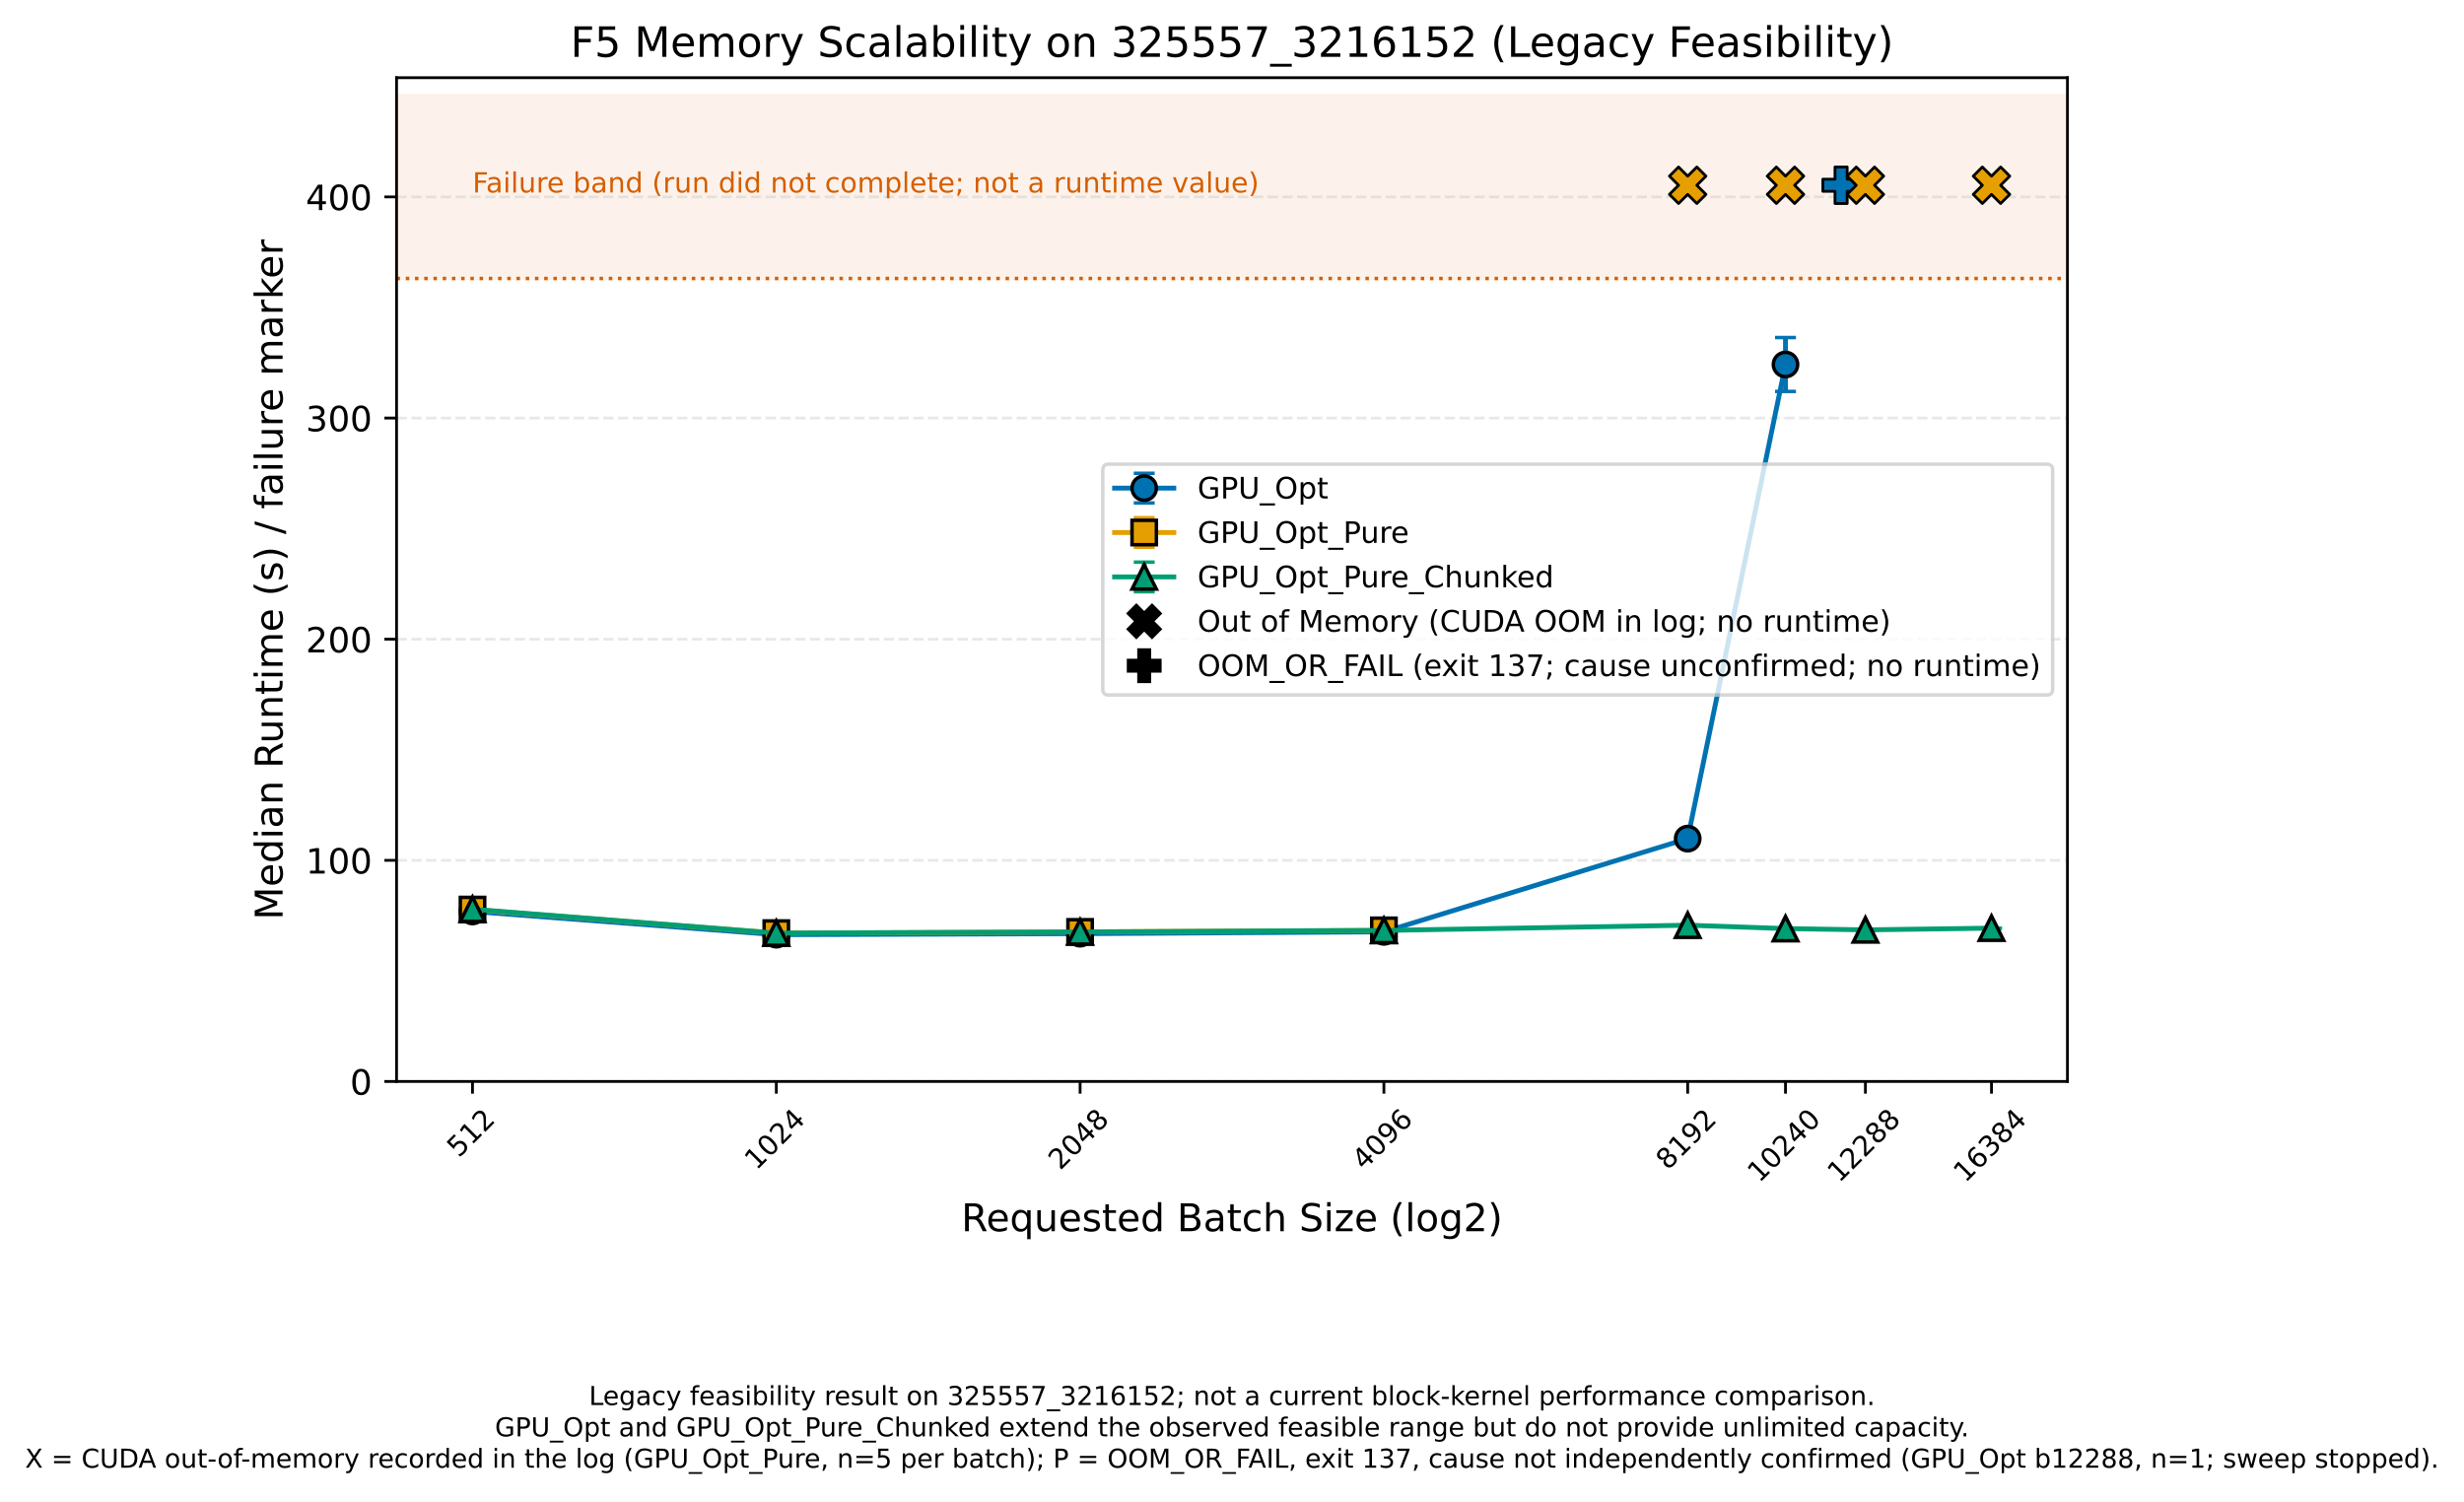
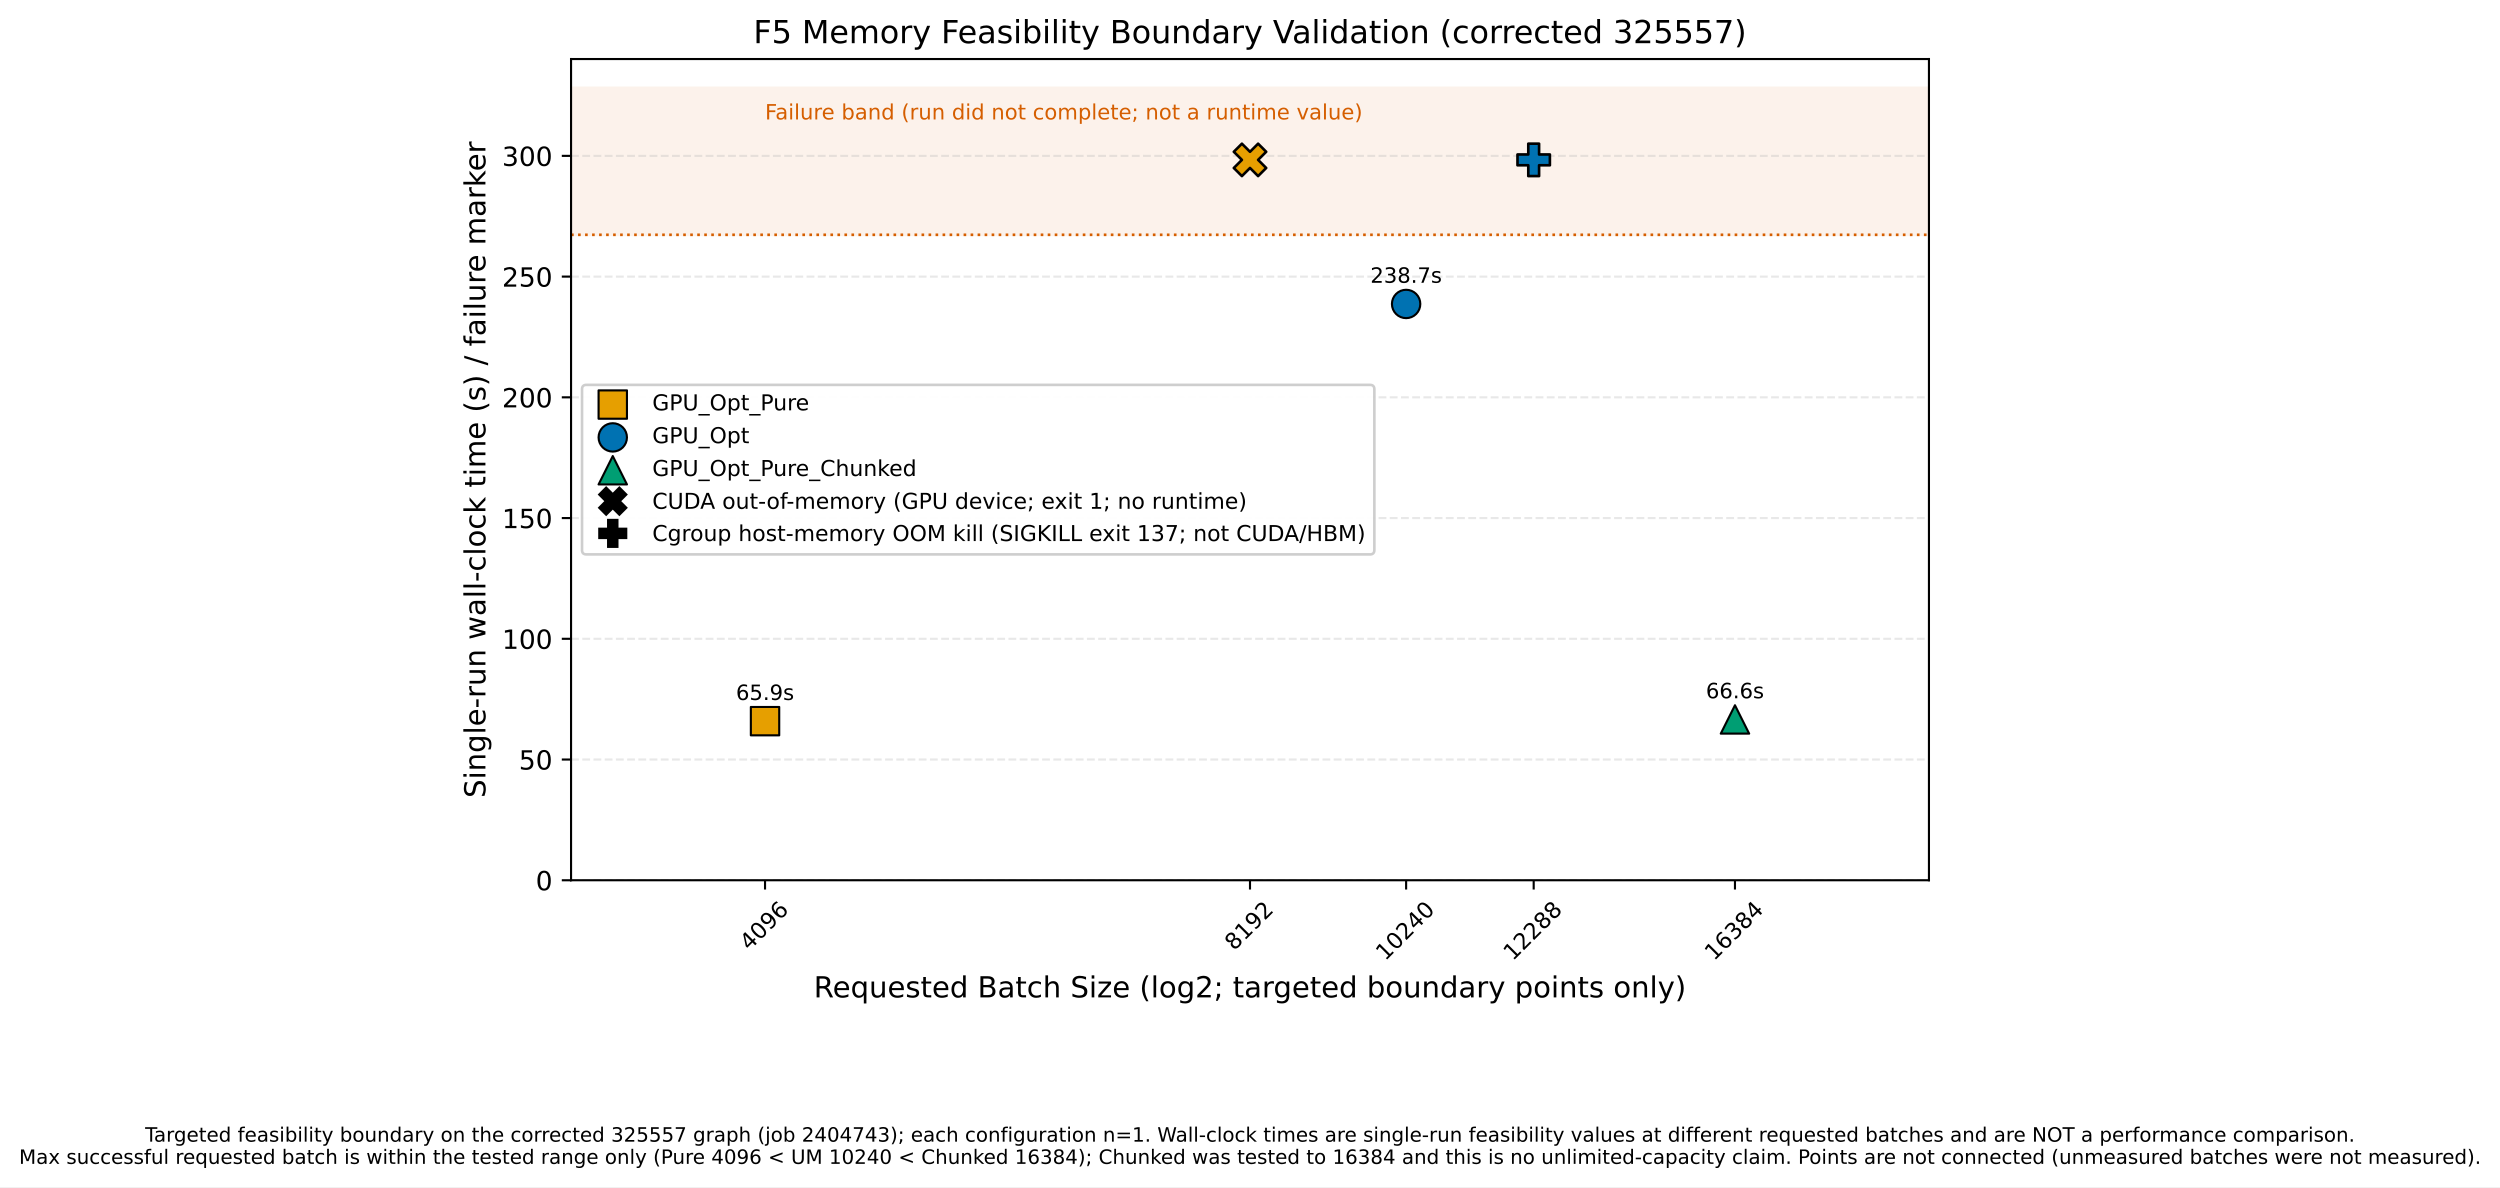
- <svg xmlns="http://www.w3.org/2000/svg" xmlns:xlink="http://www.w3.org/1999/xlink" width="707.663pt" height="431.299pt" viewBox="0 0 707.663 431.299" version="1.1">
+ <svg xmlns="http://www.w3.org/2000/svg" xmlns:xlink="http://www.w3.org/1999/xlink" width="945.138pt" height="448.778pt" viewBox="0 0 945.138 448.778" version="1.1">
  <defs>
    <style type="text/css">*{stroke-linejoin: round; stroke-linecap: butt}</style>
  </defs>
  <g id="figure_1">
    <g id="patch_1">
-       <path d="M 0 431.299  L 707.663 431.299  L 707.663 -0  L 0 -0  z " style="fill: #ffffff" />
+       <path d="M 0 448.778 L 945.138 448.778 L 945.138 0 L 0 0 z " style="fill: #ffffff" />
    </g>
    <g id="axes_1">
      <g id="patch_2">
-         <path d="M 113.891 310.606  L 593.771 310.606  L 593.771 22.318  L 113.891 22.318  z " style="fill: #ffffff" />
+         <path d="M 215.889 332.782 L 729.249 332.782 L 729.249 22.318 L 215.889 22.318 z " style="fill: #ffffff" />
      </g>
      <g id="patch_3">
-         <path d="M 113.891 79.976  L 593.771 79.976  L 593.771 27.466  L 113.891 27.466  z " clip-path="url(#pb603148691)" style="fill: #d55e00; opacity: 0.08; stroke: #d55e00; stroke-linejoin: miter" />
+         <path d="M 215.889 88.768 L 729.249 88.768 L 729.249 33.212 L 215.889 33.212 z " clip-path="url(#p4274227999)" style="fill: #d55e00; opacity: 0.08; stroke: #d55e00; stroke-linejoin: miter" />
      </g>
      <g id="matplotlib.axis_1">
        <g id="xtick_1">
          <g id="line2d_1">
            <defs>
-               <path id="m054bc83a89" d="M 0 0  L 0 3.5  " style="stroke: #000000; stroke-width: 0.8" />
+               <path id="m054bc83a89" d="M 0 0 L 0 3.5 " style="stroke: #000000; stroke-width: 0.8" />
            </defs>
            <g>
-               <use xlink:href="#m054bc83a89" x="135.704" y="310.606" style="stroke: #000000; stroke-width: 0.8" />
+               <use xlink:href="#m054bc83a89" x="289.226" y="332.782" style="stroke: #000000; stroke-width: 0.8" />
            </g>
          </g>
          <g id="text_1">
-             <text style="font-size: 8px; font-family: 'DejaVu Sans'" transform="translate(131.7747 332.7015) rotate(-45)">512</text>
+             <text style="font: 8.5px 'DejaVu Sans'" transform="translate(283.2365 359.6456) rotate(-45)">4096</text>
          </g>
        </g>
        <g id="xtick_2">
          <g id="line2d_2">
            <g>
-               <use xlink:href="#m054bc83a89" x="222.955" y="310.606" style="stroke: #000000; stroke-width: 0.8" />
+               <use xlink:href="#m054bc83a89" x="472.569" y="332.782" style="stroke: #000000; stroke-width: 0.8" />
            </g>
          </g>
          <g id="text_2">
-             <text style="font-size: 8px; font-family: 'DejaVu Sans'" transform="translate(217.226 336.3007) rotate(-45)">1024</text>
+             <text style="font: 8.5px 'DejaVu Sans'" transform="translate(466.5794 359.6456) rotate(-45)">8192</text>
          </g>
        </g>
        <g id="xtick_3">
          <g id="line2d_3">
            <g>
-               <use xlink:href="#m054bc83a89" x="310.206" y="310.606" style="stroke: #000000; stroke-width: 0.8" />
+               <use xlink:href="#m054bc83a89" x="531.592" y="332.782" style="stroke: #000000; stroke-width: 0.8" />
            </g>
          </g>
          <g id="text_3">
-             <text style="font-size: 8px; font-family: 'DejaVu Sans'" transform="translate(304.4769 336.3007) rotate(-45)">2048</text>
+             <text style="font: 8.5px 'DejaVu Sans'" transform="translate(523.6906 363.4697) rotate(-45)">10240</text>
          </g>
        </g>
        <g id="xtick_4">
          <g id="line2d_4">
            <g>
-               <use xlink:href="#m054bc83a89" x="397.457" y="310.606" style="stroke: #000000; stroke-width: 0.8" />
+               <use xlink:href="#m054bc83a89" x="579.818" y="332.782" style="stroke: #000000; stroke-width: 0.8" />
            </g>
          </g>
          <g id="text_4">
-             <text style="font-size: 8px; font-family: 'DejaVu Sans'" transform="translate(391.7278 336.3007) rotate(-45)">4096</text>
+             <text style="font: 8.5px 'DejaVu Sans'" transform="translate(571.916 363.4697) rotate(-45)">12288</text>
          </g>
        </g>
        <g id="xtick_5">
          <g id="line2d_5">
            <g>
-               <use xlink:href="#m054bc83a89" x="484.708" y="310.606" style="stroke: #000000; stroke-width: 0.8" />
+               <use xlink:href="#m054bc83a89" x="655.912" y="332.782" style="stroke: #000000; stroke-width: 0.8" />
            </g>
          </g>
          <g id="text_5">
-             <text style="font-size: 8px; font-family: 'DejaVu Sans'" transform="translate(478.9787 336.3007) rotate(-45)">8192</text>
-           </g>
-         </g>
-         <g id="xtick_6">
-           <g id="line2d_6">
-             <g>
-               <use xlink:href="#m054bc83a89" x="512.796" y="310.606" style="stroke: #000000; stroke-width: 0.8" />
-             </g>
-           </g>
-           <g id="text_6">
-             <text style="font-size: 8px; font-family: 'DejaVu Sans'" transform="translate(505.2677 339.8999) rotate(-45)">10240</text>
-           </g>
-         </g>
-         <g id="xtick_7">
-           <g id="line2d_7">
-             <g>
-               <use xlink:href="#m054bc83a89" x="535.746" y="310.606" style="stroke: #000000; stroke-width: 0.8" />
-             </g>
-           </g>
-           <g id="text_7">
-             <text style="font-size: 8px; font-family: 'DejaVu Sans'" transform="translate(528.2176 339.8999) rotate(-45)">12288</text>
-           </g>
-         </g>
-         <g id="xtick_8">
-           <g id="line2d_8">
-             <g>
-               <use xlink:href="#m054bc83a89" x="571.959" y="310.606" style="stroke: #000000; stroke-width: 0.8" />
-             </g>
-           </g>
-           <g id="text_8">
-             <text style="font-size: 8px; font-family: 'DejaVu Sans'" transform="translate(564.43 339.8999) rotate(-45)">16384</text>
-           </g>
-         </g>
-         <g id="text_9">
-           <text style="font-size: 11px; font-family: 'DejaVu Sans'; text-anchor: middle" x="353.831" y="353.617" transform="rotate(-0 353.8313 353.6171)">Requested Batch Size (log2)</text>
+             <text style="font: 8.5px 'DejaVu Sans'" transform="translate(648.0102 363.4697) rotate(-45)">16384</text>
+           </g>
+         </g>
+         <g id="text_6">
+           <text style="font: 11px 'DejaVu Sans'; text-anchor: middle" x="472.569" y="377.078" transform="rotate(-0 472.5691 377.078)">Requested Batch Size (log2; targeted boundary points only)</text>
        </g>
      </g>
      <g id="matplotlib.axis_2">
        <g id="ytick_1">
+           <g id="line2d_6">
+             <path d="M 215.889 332.782 L 729.249 332.782 " clip-path="url(#p4274227999)" style="fill: none; stroke-dasharray: 2.96,1.28; stroke-dashoffset: 0; stroke: #b0b0b0; stroke-opacity: 0.3; stroke-width: 0.8" />
+           </g>
+           <g id="line2d_7">
+             <defs>
+               <path id="m32d7e2e571" d="M 0 0 L -3.5 0 " style="stroke: #000000; stroke-width: 0.8" />
+             </defs>
+             <g>
+               <use xlink:href="#m32d7e2e571" x="215.889" y="332.782" style="stroke: #000000; stroke-width: 0.8" />
+             </g>
+           </g>
+           <g id="text_7">
+             <text style="font: 10px 'DejaVu Sans'; text-anchor: end" x="208.889" y="336.581" transform="rotate(-0 208.8891 336.5813)">0</text>
+           </g>
+         </g>
+         <g id="ytick_2">
+           <g id="line2d_8">
+             <path d="M 215.889 287.14 L 729.249 287.14 " clip-path="url(#p4274227999)" style="fill: none; stroke-dasharray: 2.96,1.28; stroke-dashoffset: 0; stroke: #b0b0b0; stroke-opacity: 0.3; stroke-width: 0.8" />
+           </g>
          <g id="line2d_9">
-             <path d="M 113.891 310.606  L 593.771 310.606  " clip-path="url(#pb603148691)" style="fill: none; stroke-dasharray: 2.96,1.28; stroke-dashoffset: 0; stroke: #b0b0b0; stroke-opacity: 0.3; stroke-width: 0.8" />
-           </g>
+             <g>
+               <use xlink:href="#m32d7e2e571" x="215.889" y="287.14" style="stroke: #000000; stroke-width: 0.8" />
+             </g>
+           </g>
+           <g id="text_8">
+             <text style="font: 10px 'DejaVu Sans'; text-anchor: end" x="208.889" y="290.939" transform="rotate(-0 208.8891 290.9394)">50</text>
+           </g>
+         </g>
+         <g id="ytick_3">
          <g id="line2d_10">
-             <defs>
-               <path id="m32d7e2e571" d="M 0 0  L -3.5 0  " style="stroke: #000000; stroke-width: 0.8" />
-             </defs>
-             <g>
-               <use xlink:href="#m32d7e2e571" x="113.891" y="310.606" style="stroke: #000000; stroke-width: 0.8" />
+             <path d="M 215.889 241.498 L 729.249 241.498 " clip-path="url(#p4274227999)" style="fill: none; stroke-dasharray: 2.96,1.28; stroke-dashoffset: 0; stroke: #b0b0b0; stroke-opacity: 0.3; stroke-width: 0.8" />
+           </g>
+           <g id="line2d_11">
+             <g>
+               <use xlink:href="#m32d7e2e571" x="215.889" y="241.498" style="stroke: #000000; stroke-width: 0.8" />
+             </g>
+           </g>
+           <g id="text_9">
+             <text style="font: 10px 'DejaVu Sans'; text-anchor: end" x="208.889" y="245.298" transform="rotate(-0 208.8891 245.2975)">100</text>
+           </g>
+         </g>
+         <g id="ytick_4">
+           <g id="line2d_12">
+             <path d="M 215.889 195.856 L 729.249 195.856 " clip-path="url(#p4274227999)" style="fill: none; stroke-dasharray: 2.96,1.28; stroke-dashoffset: 0; stroke: #b0b0b0; stroke-opacity: 0.3; stroke-width: 0.8" />
+           </g>
+           <g id="line2d_13">
+             <g>
+               <use xlink:href="#m32d7e2e571" x="215.889" y="195.856" style="stroke: #000000; stroke-width: 0.8" />
            </g>
          </g>
          <g id="text_10">
-             <text style="font-size: 10px; font-family: 'DejaVu Sans'; text-anchor: end" x="106.891" y="314.405" transform="rotate(-0 106.8912 314.405)">0</text>
-           </g>
-         </g>
-         <g id="ytick_2">
-           <g id="line2d_11">
-             <path d="M 113.891 247.093  L 593.771 247.093  " clip-path="url(#pb603148691)" style="fill: none; stroke-dasharray: 2.96,1.28; stroke-dashoffset: 0; stroke: #b0b0b0; stroke-opacity: 0.3; stroke-width: 0.8" />
-           </g>
-           <g id="line2d_12">
-             <g>
-               <use xlink:href="#m32d7e2e571" x="113.891" y="247.093" style="stroke: #000000; stroke-width: 0.8" />
+             <text style="font: 10px 'DejaVu Sans'; text-anchor: end" x="208.889" y="199.656" transform="rotate(-0 208.8891 199.6556)">150</text>
+           </g>
+         </g>
+         <g id="ytick_5">
+           <g id="line2d_14">
+             <path d="M 215.889 150.214 L 729.249 150.214 " clip-path="url(#p4274227999)" style="fill: none; stroke-dasharray: 2.96,1.28; stroke-dashoffset: 0; stroke: #b0b0b0; stroke-opacity: 0.3; stroke-width: 0.8" />
+           </g>
+           <g id="line2d_15">
+             <g>
+               <use xlink:href="#m32d7e2e571" x="215.889" y="150.214" style="stroke: #000000; stroke-width: 0.8" />
            </g>
          </g>
          <g id="text_11">
-             <text style="font-size: 10px; font-family: 'DejaVu Sans'; text-anchor: end" x="106.891" y="250.892" transform="rotate(-0 106.8912 250.8916)">100</text>
-           </g>
-         </g>
-         <g id="ytick_3">
-           <g id="line2d_13">
-             <path d="M 113.891 183.579  L 593.771 183.579  " clip-path="url(#pb603148691)" style="fill: none; stroke-dasharray: 2.96,1.28; stroke-dashoffset: 0; stroke: #b0b0b0; stroke-opacity: 0.3; stroke-width: 0.8" />
-           </g>
-           <g id="line2d_14">
-             <g>
-               <use xlink:href="#m32d7e2e571" x="113.891" y="183.579" style="stroke: #000000; stroke-width: 0.8" />
+             <text style="font: 10px 'DejaVu Sans'; text-anchor: end" x="208.889" y="154.014" transform="rotate(-0 208.8891 154.0137)">200</text>
+           </g>
+         </g>
+         <g id="ytick_6">
+           <g id="line2d_16">
+             <path d="M 215.889 104.573 L 729.249 104.573 " clip-path="url(#p4274227999)" style="fill: none; stroke-dasharray: 2.96,1.28; stroke-dashoffset: 0; stroke: #b0b0b0; stroke-opacity: 0.3; stroke-width: 0.8" />
+           </g>
+           <g id="line2d_17">
+             <g>
+               <use xlink:href="#m32d7e2e571" x="215.889" y="104.573" style="stroke: #000000; stroke-width: 0.8" />
            </g>
          </g>
          <g id="text_12">
-             <text style="font-size: 10px; font-family: 'DejaVu Sans'; text-anchor: end" x="106.891" y="187.378" transform="rotate(-0 106.8912 187.3782)">200</text>
-           </g>
-         </g>
-         <g id="ytick_4">
-           <g id="line2d_15">
-             <path d="M 113.891 120.066  L 593.771 120.066  " clip-path="url(#pb603148691)" style="fill: none; stroke-dasharray: 2.96,1.28; stroke-dashoffset: 0; stroke: #b0b0b0; stroke-opacity: 0.3; stroke-width: 0.8" />
-           </g>
-           <g id="line2d_16">
-             <g>
-               <use xlink:href="#m32d7e2e571" x="113.891" y="120.066" style="stroke: #000000; stroke-width: 0.8" />
+             <text style="font: 10px 'DejaVu Sans'; text-anchor: end" x="208.889" y="108.372" transform="rotate(-0 208.8891 108.3718)">250</text>
+           </g>
+         </g>
+         <g id="ytick_7">
+           <g id="line2d_18">
+             <path d="M 215.889 58.931 L 729.249 58.931 " clip-path="url(#p4274227999)" style="fill: none; stroke-dasharray: 2.96,1.28; stroke-dashoffset: 0; stroke: #b0b0b0; stroke-opacity: 0.3; stroke-width: 0.8" />
+           </g>
+           <g id="line2d_19">
+             <g>
+               <use xlink:href="#m32d7e2e571" x="215.889" y="58.931" style="stroke: #000000; stroke-width: 0.8" />
            </g>
          </g>
          <g id="text_13">
-             <text style="font-size: 10px; font-family: 'DejaVu Sans'; text-anchor: end" x="106.891" y="123.865" transform="rotate(-0 106.8912 123.8648)">300</text>
-           </g>
-         </g>
-         <g id="ytick_5">
-           <g id="line2d_17">
-             <path d="M 113.891 56.553  L 593.771 56.553  " clip-path="url(#pb603148691)" style="fill: none; stroke-dasharray: 2.96,1.28; stroke-dashoffset: 0; stroke: #b0b0b0; stroke-opacity: 0.3; stroke-width: 0.8" />
-           </g>
-           <g id="line2d_18">
-             <g>
-               <use xlink:href="#m32d7e2e571" x="113.891" y="56.553" style="stroke: #000000; stroke-width: 0.8" />
-             </g>
-           </g>
-           <g id="text_14">
-             <text style="font-size: 10px; font-family: 'DejaVu Sans'; text-anchor: end" x="106.891" y="60.351" transform="rotate(-0 106.8912 60.35136)">400</text>
-           </g>
-         </g>
-         <g id="text_15">
-           <text style="font-size: 11px; font-family: 'DejaVu Sans'; text-anchor: middle" x="81.161" y="166.462" transform="rotate(-90 81.16117 166.4621)">Median Runtime (s)  /  failure marker</text>
-         </g>
-       </g>
-       <g id="line2d_19">
-         <path d="M 113.891 79.976  L 593.771 79.976  " clip-path="url(#pb603148691)" style="fill: none; stroke-dasharray: 1,1.65; stroke-dashoffset: 0; stroke: #d55e00" />
+             <text style="font: 10px 'DejaVu Sans'; text-anchor: end" x="208.889" y="62.73" transform="rotate(-0 208.8891 62.72984)">300</text>
+           </g>
+         </g>
+         <g id="text_14">
+           <text style="font: 11px 'DejaVu Sans'; text-anchor: middle" x="183.514" y="177.55" transform="rotate(-90 183.514 177.5501)">Single-run wall-clock time (s)  /  failure marker</text>
+         </g>
+       </g>
+       <g id="line2d_20">
+         <path d="M 215.889 88.768 L 729.249 88.768 " clip-path="url(#p4274227999)" style="fill: none; stroke-dasharray: 1,1.65; stroke-dashoffset: 0; stroke: #d55e00" />
      </g>
      <g id="patch_4">
-         <path d="M 113.891 310.606  L 113.891 22.318  " style="fill: none; stroke: #000000; stroke-width: 0.8; stroke-linejoin: miter; stroke-linecap: square" />
+         <path d="M 215.889 332.782 L 215.889 22.318 " style="fill: none; stroke: #000000; stroke-width: 0.8; stroke-linejoin: miter; stroke-linecap: square" />
      </g>
      <g id="patch_5">
-         <path d="M 593.771 310.606  L 593.771 22.318  " style="fill: none; stroke: #000000; stroke-width: 0.8; stroke-linejoin: miter; stroke-linecap: square" />
+         <path d="M 729.249 332.782 L 729.249 22.318 " style="fill: none; stroke: #000000; stroke-width: 0.8; stroke-linejoin: miter; stroke-linecap: square" />
      </g>
      <g id="patch_6">
-         <path d="M 113.891 310.606  L 593.771 310.606  " style="fill: none; stroke: #000000; stroke-width: 0.8; stroke-linejoin: miter; stroke-linecap: square" />
+         <path d="M 215.889 332.782 L 729.249 332.782 " style="fill: none; stroke: #000000; stroke-width: 0.8; stroke-linejoin: miter; stroke-linecap: square" />
      </g>
      <g id="patch_7">
-         <path d="M 113.891 22.318  L 593.771 22.318  " style="fill: none; stroke: #000000; stroke-width: 0.8; stroke-linejoin: miter; stroke-linecap: square" />
+         <path d="M 215.889 22.318 L 729.249 22.318 " style="fill: none; stroke: #000000; stroke-width: 0.8; stroke-linejoin: miter; stroke-linecap: square" />
+       </g>
+       <g id="text_15">
+         <text style="fill: #d55e00; font: 8px 'DejaVu Sans'; text-anchor: start" x="289.226" y="45.165" transform="rotate(-0 289.2263 45.16469)">Failure band (run did not complete; not a runtime value)</text>
+       </g>
+       <g id="PathCollection_1">
+         <defs>
+           <path id="m9411b83e2b" d="M -5.362 5.362 L 5.362 5.362 L 5.362 -5.362 L -5.362 -5.362 z " style="stroke: #000000; stroke-width: 0.8" />
+         </defs>
+         <g clip-path="url(#p4274227999)">
+           <use xlink:href="#m9411b83e2b" x="289.226" y="272.636" style="fill: #e69f00; stroke: #000000; stroke-width: 0.8" />
+         </g>
      </g>
      <g id="text_16">
-         <text style="font-size: 8px; font-family: 'DejaVu Sans'; text-anchor: start; fill: #d55e00" x="135.704" y="55.285" transform="rotate(-0 135.704 55.28456)">Failure band (run did not complete; not a runtime value)</text>
-       </g>
-       <g id="LineCollection_1">
-         <path d="M 135.704 261.845  L 135.704 261.723  " clip-path="url(#pb603148691)" style="fill: none; stroke: #0072b2; stroke-width: 1.4" />
-         <path d="M 222.955 268.46  L 222.955 268.444  " clip-path="url(#pb603148691)" style="fill: none; stroke: #0072b2; stroke-width: 1.4" />
-         <path d="M 310.206 268.17  L 310.206 268.154  " clip-path="url(#pb603148691)" style="fill: none; stroke: #0072b2; stroke-width: 1.4" />
-         <path d="M 397.457 267.645  L 397.457 267.631  " clip-path="url(#pb603148691)" style="fill: none; stroke: #0072b2; stroke-width: 1.4" />
-         <path d="M 484.708 240.934  L 484.708 240.778  " clip-path="url(#pb603148691)" style="fill: none; stroke: #0072b2; stroke-width: 1.4" />
-         <path d="M 512.796 112.429  L 512.796 96.943  " clip-path="url(#pb603148691)" style="fill: none; stroke: #0072b2; stroke-width: 1.4" />
-       </g>
-       <g id="line2d_20">
-         <defs>
-           <path id="mb4a284dd8f" d="M 3 0  L -3 -0  " style="stroke: #0072b2" />
-         </defs>
-         <g clip-path="url(#pb603148691)">
-           <use xlink:href="#mb4a284dd8f" x="135.704" y="261.845" style="fill: #0072b2; stroke: #0072b2" />
-           <use xlink:href="#mb4a284dd8f" x="222.955" y="268.46" style="fill: #0072b2; stroke: #0072b2" />
-           <use xlink:href="#mb4a284dd8f" x="310.206" y="268.17" style="fill: #0072b2; stroke: #0072b2" />
-           <use xlink:href="#mb4a284dd8f" x="397.457" y="267.645" style="fill: #0072b2; stroke: #0072b2" />
-           <use xlink:href="#mb4a284dd8f" x="484.708" y="240.934" style="fill: #0072b2; stroke: #0072b2" />
-           <use xlink:href="#mb4a284dd8f" x="512.796" y="112.429" style="fill: #0072b2; stroke: #0072b2" />
-         </g>
-       </g>
-       <g id="line2d_21">
-         <g clip-path="url(#pb603148691)">
-           <use xlink:href="#mb4a284dd8f" x="135.704" y="261.723" style="fill: #0072b2; stroke: #0072b2" />
-           <use xlink:href="#mb4a284dd8f" x="222.955" y="268.444" style="fill: #0072b2; stroke: #0072b2" />
-           <use xlink:href="#mb4a284dd8f" x="310.206" y="268.154" style="fill: #0072b2; stroke: #0072b2" />
-           <use xlink:href="#mb4a284dd8f" x="397.457" y="267.631" style="fill: #0072b2; stroke: #0072b2" />
-           <use xlink:href="#mb4a284dd8f" x="484.708" y="240.778" style="fill: #0072b2; stroke: #0072b2" />
-           <use xlink:href="#mb4a284dd8f" x="512.796" y="96.943" style="fill: #0072b2; stroke: #0072b2" />
-         </g>
-       </g>
-       <g id="LineCollection_2">
-         <path d="M 135.704 261.354  L 135.704 261.113  " clip-path="url(#pb603148691)" style="fill: none; stroke: #e69f00; stroke-width: 1.4" />
-         <path d="M 222.955 268.018  L 222.955 267.976  " clip-path="url(#pb603148691)" style="fill: none; stroke: #e69f00; stroke-width: 1.4" />
-         <path d="M 310.206 267.659  L 310.206 267.637  " clip-path="url(#pb603148691)" style="fill: none; stroke: #e69f00; stroke-width: 1.4" />
-         <path d="M 397.457 267.214  L 397.457 267.187  " clip-path="url(#pb603148691)" style="fill: none; stroke: #e69f00; stroke-width: 1.4" />
-       </g>
-       <g id="line2d_22">
-         <defs>
-           <path id="m289744c3ca" d="M 3 0  L -3 -0  " style="stroke: #e69f00" />
-         </defs>
-         <g clip-path="url(#pb603148691)">
-           <use xlink:href="#m289744c3ca" x="135.704" y="261.354" style="fill: #e69f00; stroke: #e69f00" />
-           <use xlink:href="#m289744c3ca" x="222.955" y="268.018" style="fill: #e69f00; stroke: #e69f00" />
-           <use xlink:href="#m289744c3ca" x="310.206" y="267.659" style="fill: #e69f00; stroke: #e69f00" />
-           <use xlink:href="#m289744c3ca" x="397.457" y="267.214" style="fill: #e69f00; stroke: #e69f00" />
-         </g>
-       </g>
-       <g id="line2d_23">
-         <g clip-path="url(#pb603148691)">
-           <use xlink:href="#m289744c3ca" x="135.704" y="261.113" style="fill: #e69f00; stroke: #e69f00" />
-           <use xlink:href="#m289744c3ca" x="222.955" y="267.976" style="fill: #e69f00; stroke: #e69f00" />
-           <use xlink:href="#m289744c3ca" x="310.206" y="267.637" style="fill: #e69f00; stroke: #e69f00" />
-           <use xlink:href="#m289744c3ca" x="397.457" y="267.187" style="fill: #e69f00; stroke: #e69f00" />
-         </g>
-       </g>
-       <g id="LineCollection_3">
-         <path d="M 135.704 261.226  L 135.704 261.066  " clip-path="url(#pb603148691)" style="fill: none; stroke: #009e73; stroke-width: 1.4" />
-         <path d="M 222.955 268.003  L 222.955 267.988  " clip-path="url(#pb603148691)" style="fill: none; stroke: #009e73; stroke-width: 1.4" />
-         <path d="M 310.206 267.663  L 310.206 267.652  " clip-path="url(#pb603148691)" style="fill: none; stroke: #009e73; stroke-width: 1.4" />
-         <path d="M 397.457 267.229  L 397.457 267.222  " clip-path="url(#pb603148691)" style="fill: none; stroke: #009e73; stroke-width: 1.4" />
-         <path d="M 484.708 265.753  L 484.708 265.712  " clip-path="url(#pb603148691)" style="fill: none; stroke: #009e73; stroke-width: 1.4" />
-         <path d="M 512.796 266.712  L 512.796 266.68  " clip-path="url(#pb603148691)" style="fill: none; stroke: #009e73; stroke-width: 1.4" />
-         <path d="M 535.746 267.077  L 535.746 267.054  " clip-path="url(#pb603148691)" style="fill: none; stroke: #009e73; stroke-width: 1.4" />
-         <path d="M 571.959 266.586  L 571.959 266.568  " clip-path="url(#pb603148691)" style="fill: none; stroke: #009e73; stroke-width: 1.4" />
-       </g>
-       <g id="line2d_24">
-         <defs>
-           <path id="m6fe18b5286" d="M 3 0  L -3 -0  " style="stroke: #009e73" />
-         </defs>
-         <g clip-path="url(#pb603148691)">
-           <use xlink:href="#m6fe18b5286" x="135.704" y="261.226" style="fill: #009e73; stroke: #009e73" />
-           <use xlink:href="#m6fe18b5286" x="222.955" y="268.003" style="fill: #009e73; stroke: #009e73" />
-           <use xlink:href="#m6fe18b5286" x="310.206" y="267.663" style="fill: #009e73; stroke: #009e73" />
-           <use xlink:href="#m6fe18b5286" x="397.457" y="267.229" style="fill: #009e73; stroke: #009e73" />
-           <use xlink:href="#m6fe18b5286" x="484.708" y="265.753" style="fill: #009e73; stroke: #009e73" />
-           <use xlink:href="#m6fe18b5286" x="512.796" y="266.712" style="fill: #009e73; stroke: #009e73" />
-           <use xlink:href="#m6fe18b5286" x="535.746" y="267.077" style="fill: #009e73; stroke: #009e73" />
-           <use xlink:href="#m6fe18b5286" x="571.959" y="266.586" style="fill: #009e73; stroke: #009e73" />
-         </g>
-       </g>
-       <g id="line2d_25">
-         <g clip-path="url(#pb603148691)">
-           <use xlink:href="#m6fe18b5286" x="135.704" y="261.066" style="fill: #009e73; stroke: #009e73" />
-           <use xlink:href="#m6fe18b5286" x="222.955" y="267.988" style="fill: #009e73; stroke: #009e73" />
-           <use xlink:href="#m6fe18b5286" x="310.206" y="267.652" style="fill: #009e73; stroke: #009e73" />
-           <use xlink:href="#m6fe18b5286" x="397.457" y="267.222" style="fill: #009e73; stroke: #009e73" />
-           <use xlink:href="#m6fe18b5286" x="484.708" y="265.712" style="fill: #009e73; stroke: #009e73" />
-           <use xlink:href="#m6fe18b5286" x="512.796" y="266.68" style="fill: #009e73; stroke: #009e73" />
-           <use xlink:href="#m6fe18b5286" x="535.746" y="267.054" style="fill: #009e73; stroke: #009e73" />
-           <use xlink:href="#m6fe18b5286" x="571.959" y="266.568" style="fill: #009e73; stroke: #009e73" />
+         <text style="font: 8px 'DejaVu Sans'; text-anchor: middle" x="289.226" y="264.636" transform="rotate(-0 289.2263 264.6357)">65.9s</text>
+       </g>
+       <g id="PathCollection_2">
+         <defs>
+           <path id="me9ffbc4547" d="M 0 5.362 C 1.422 5.362 2.786 4.797 3.791 3.791 C 4.797 2.786 5.362 1.422 5.362 0 C 5.362 -1.422 4.797 -2.786 3.791 -3.791 C 2.786 -4.797 1.422 -5.362 0 -5.362 C -1.422 -5.362 -2.786 -4.797 -3.791 -3.791 C -4.797 -2.786 -5.362 -1.422 -5.362 0 C -5.362 1.422 -4.797 2.786 -3.791 3.791 C -2.786 4.797 -1.422 5.362 0 5.362 z " style="stroke: #000000; stroke-width: 0.8" />
+         </defs>
+         <g clip-path="url(#p4274227999)">
+           <use xlink:href="#me9ffbc4547" x="531.592" y="114.913" style="fill: #0072b2; stroke: #000000; stroke-width: 0.8" />
        </g>
      </g>
      <g id="text_17">
-         <text style="font-size: 7.5px; font-family: 'DejaVu Sans'" transform="translate(169.1484 403.5421)">Legacy feasibility result on 325557_3216152; not a current block-kernel performance comparison.</text>
-         <text style="font-size: 7.5px; font-family: 'DejaVu Sans'" transform="translate(142.1449 412.5441)">GPU_Opt and GPU_Opt_Pure_Chunked extend the observed feasible range but do not provide unlimited capacity.</text>
-         <text style="font-size: 7.5px; font-family: 'DejaVu Sans'" transform="translate(7.2 421.5462)">X = CUDA out-of-memory recorded in the log (GPU_Opt_Pure, n=5 per batch); P = OOM_OR_FAIL, exit 137, cause not independently confirmed (GPU_Opt b12288, n=1; sweep stopped).</text>
+         <text style="font: 8px 'DejaVu Sans'; text-anchor: middle" x="531.592" y="106.913" transform="rotate(-0 531.5924 106.9127)">238.7s</text>
+       </g>
+       <g id="PathCollection_3">
+         <defs>
+           <path id="m9740e936cf" d="M 0 -5.362 L -5.362 5.362 L 5.362 5.362 z " style="stroke: #000000; stroke-width: 0.8" />
+         </defs>
+         <g clip-path="url(#p4274227999)">
+           <use xlink:href="#m9740e936cf" x="655.912" y="271.989" style="fill: #009e73; stroke: #000000; stroke-width: 0.8" />
+         </g>
      </g>
      <g id="text_18">
-         <text style="font-size: 12px; font-family: 'DejaVu Sans'; text-anchor: middle" x="353.831" y="16.318" transform="rotate(-0 353.8313 16.31812)">F5  Memory Scalability on 325557_3216152 (Legacy Feasibility)</text>
-       </g>
-       <g id="line2d_26">
-         <path d="M 135.704 261.784  L 222.955 268.452  L 310.206 268.162  L 397.457 267.638  L 484.708 240.856  L 512.796 104.686  " clip-path="url(#pb603148691)" style="fill: none; stroke: #0072b2; stroke-width: 1.4; stroke-linecap: square" />
-         <defs>
-           <path id="m8fd43ab514" d="M 0 3.5  C 0.928 3.5 1.819 3.131 2.475 2.475  C 3.131 1.819 3.5 0.928 3.5 0  C 3.5 -0.928 3.131 -1.819 2.475 -2.475  C 1.819 -3.131 0.928 -3.5 0 -3.5  C -0.928 -3.5 -1.819 -3.131 -2.475 -2.475  C -3.131 -1.819 -3.5 -0.928 -3.5 0  C -3.5 0.928 -3.131 1.819 -2.475 2.475  C -1.819 3.131 -0.928 3.5 0 3.5  z " style="stroke: #000000" />
-         </defs>
-         <g clip-path="url(#pb603148691)">
-           <use xlink:href="#m8fd43ab514" x="135.704" y="261.784" style="fill: #0072b2; stroke: #000000" />
-           <use xlink:href="#m8fd43ab514" x="222.955" y="268.452" style="fill: #0072b2; stroke: #000000" />
-           <use xlink:href="#m8fd43ab514" x="310.206" y="268.162" style="fill: #0072b2; stroke: #000000" />
-           <use xlink:href="#m8fd43ab514" x="397.457" y="267.638" style="fill: #0072b2; stroke: #000000" />
-           <use xlink:href="#m8fd43ab514" x="484.708" y="240.856" style="fill: #0072b2; stroke: #000000" />
-           <use xlink:href="#m8fd43ab514" x="512.796" y="104.686" style="fill: #0072b2; stroke: #000000" />
-         </g>
-       </g>
-       <g id="line2d_27">
-         <path d="M 135.704 261.233  L 222.955 267.997  L 310.206 267.648  L 397.457 267.2  " clip-path="url(#pb603148691)" style="fill: none; stroke: #e69f00; stroke-width: 1.4; stroke-linecap: square" />
-         <defs>
-           <path id="m806e457099" d="M -3.5 3.5  L 3.5 3.5  L 3.5 -3.5  L -3.5 -3.5  z " style="stroke: #000000; stroke-linejoin: miter" />
-         </defs>
-         <g clip-path="url(#pb603148691)">
-           <use xlink:href="#m806e457099" x="135.704" y="261.233" style="fill: #e69f00; stroke: #000000; stroke-linejoin: miter" />
-           <use xlink:href="#m806e457099" x="222.955" y="267.997" style="fill: #e69f00; stroke: #000000; stroke-linejoin: miter" />
-           <use xlink:href="#m806e457099" x="310.206" y="267.648" style="fill: #e69f00; stroke: #000000; stroke-linejoin: miter" />
-           <use xlink:href="#m806e457099" x="397.457" y="267.2" style="fill: #e69f00; stroke: #000000; stroke-linejoin: miter" />
-         </g>
-       </g>
-       <g id="line2d_28">
-         <path d="M 135.704 261.146  L 222.955 267.995  L 310.206 267.657  L 397.457 267.226  L 484.708 265.732  L 512.796 266.696  L 535.746 267.066  L 571.959 266.577  " clip-path="url(#pb603148691)" style="fill: none; stroke: #009e73; stroke-width: 1.4; stroke-linecap: square" />
-         <defs>
-           <path id="md4a6ccb9a5" d="M 0 -3.5  L -3.5 3.5  L 3.5 3.5  z " style="stroke: #000000; stroke-linejoin: miter" />
-         </defs>
-         <g clip-path="url(#pb603148691)">
-           <use xlink:href="#md4a6ccb9a5" x="135.704" y="261.146" style="fill: #009e73; stroke: #000000; stroke-linejoin: miter" />
-           <use xlink:href="#md4a6ccb9a5" x="222.955" y="267.995" style="fill: #009e73; stroke: #000000; stroke-linejoin: miter" />
-           <use xlink:href="#md4a6ccb9a5" x="310.206" y="267.657" style="fill: #009e73; stroke: #000000; stroke-linejoin: miter" />
-           <use xlink:href="#md4a6ccb9a5" x="397.457" y="267.226" style="fill: #009e73; stroke: #000000; stroke-linejoin: miter" />
-           <use xlink:href="#md4a6ccb9a5" x="484.708" y="265.732" style="fill: #009e73; stroke: #000000; stroke-linejoin: miter" />
-           <use xlink:href="#md4a6ccb9a5" x="512.796" y="266.696" style="fill: #009e73; stroke: #000000; stroke-linejoin: miter" />
-           <use xlink:href="#md4a6ccb9a5" x="535.746" y="267.066" style="fill: #009e73; stroke: #000000; stroke-linejoin: miter" />
-           <use xlink:href="#md4a6ccb9a5" x="571.959" y="266.577" style="fill: #009e73; stroke: #000000; stroke-linejoin: miter" />
-         </g>
-       </g>
-       <g id="PathCollection_1">
-         <defs>
-           <path id="ma540de0f4a" d="M -1.748 5.244  L 1.748 5.244  L 1.748 1.748  L 5.244 1.748  L 5.244 -1.748  L 1.748 -1.748  L 1.748 -5.244  L -1.748 -5.244  L -1.748 -1.748  L -5.244 -1.748  L -5.244 1.748  L -1.748 1.748  z " style="stroke: #000000; stroke-width: 0.8" />
-         </defs>
-         <g clip-path="url(#pb603148691)">
-           <use xlink:href="#ma540de0f4a" x="528.766" y="53.206" style="fill: #0072b2; stroke: #000000; stroke-width: 0.8" />
-         </g>
-       </g>
-       <g id="PathCollection_2">
-         <defs>
-           <path id="m3b79c9ae85" d="M -2.622 5.244  L 0 2.622  L 2.622 5.244  L 5.244 2.622  L 2.622 0  L 5.244 -2.622  L 2.622 -5.244  L 0 -2.622  L -2.622 -5.244  L -5.244 -2.622  L -2.622 0  L -5.244 2.622  z " style="stroke: #000000; stroke-width: 0.8" />
-         </defs>
-         <g clip-path="url(#pb603148691)">
-           <use xlink:href="#m3b79c9ae85" x="484.708" y="53.206" style="fill: #e69f00; stroke: #000000; stroke-width: 0.8" />
-           <use xlink:href="#m3b79c9ae85" x="512.796" y="53.206" style="fill: #e69f00; stroke: #000000; stroke-width: 0.8" />
-           <use xlink:href="#m3b79c9ae85" x="535.746" y="53.206" style="fill: #e69f00; stroke: #000000; stroke-width: 0.8" />
-           <use xlink:href="#m3b79c9ae85" x="571.959" y="53.206" style="fill: #e69f00; stroke: #000000; stroke-width: 0.8" />
+         <text style="font: 8px 'DejaVu Sans'; text-anchor: middle" x="655.912" y="263.989" transform="rotate(-0 655.912 263.9887)">66.6s</text>
+       </g>
+       <g id="text_19">
+         <text style="font: 7.5px 'DejaVu Sans'" transform="translate(54.86953 431.6202)">Targeted feasibility boundary on the corrected 325557 graph (job 2404743); each configuration n=1. Wall-clock times are single-run feasibility values at different requested batches and are NOT a performance comparison.</text>
+         <text style="font: 7.5px 'DejaVu Sans'" transform="translate(7.2 440.0185)">Max successful requested batch is within the tested range only (Pure 4096 &lt; UM 10240 &lt; Chunked 16384); Chunked was tested to 16384 and this is no unlimited-capacity claim. Points are not connected (unmeasured batches were not measured).</text>
+       </g>
+       <g id="text_20">
+         <text style="font: 12px 'DejaVu Sans'; text-anchor: middle" x="472.569" y="16.318" transform="rotate(-0 472.5691 16.31812)">F5  Memory Feasibility Boundary Validation (corrected 325557)</text>
+       </g>
+       <g id="PathCollection_4">
+         <defs>
+           <path id="m68be0eab5c" d="M -3.062 6.124 L 0 3.062 L 3.062 6.124 L 6.124 3.062 L 3.062 0 L 6.124 -3.062 L 3.062 -6.124 L 0 -3.062 L -3.062 -6.124 L -6.124 -3.062 L -3.062 0 L -6.124 3.062 z " style="stroke: #000000" />
+         </defs>
+         <g clip-path="url(#p4274227999)">
+           <use xlink:href="#m68be0eab5c" x="472.569" y="60.445" style="fill: #e69f00; stroke: #000000" />
+         </g>
+       </g>
+       <g id="PathCollection_5">
+         <defs>
+           <path id="me398085a1e" d="M -2.041 6.124 L 2.041 6.124 L 2.041 2.041 L 6.124 2.041 L 6.124 -2.041 L 2.041 -2.041 L 2.041 -6.124 L -2.041 -6.124 L -2.041 -2.041 L -6.124 -2.041 L -6.124 2.041 L -2.041 2.041 z " style="stroke: #000000" />
+         </defs>
+         <g clip-path="url(#p4274227999)">
+           <use xlink:href="#me398085a1e" x="579.818" y="60.445" style="fill: #0072b2; stroke: #000000" />
        </g>
      </g>
      <g id="legend_1">
        <g id="patch_8">
-           <path d="M 318.415 199.614  L 587.821 199.614  Q 589.521 199.614 589.521 197.914  L 589.521 135.01  Q 589.521 133.31 587.821 133.31  L 318.415 133.31  Q 316.715 133.31 316.715 135.01  L 316.715 197.914  Q 316.715 199.614 318.415 199.614  z " style="fill: #ffffff; opacity: 0.8; stroke: #cccccc; stroke-linejoin: miter" />
-         </g>
-         <g id="LineCollection_4">
-           <path d="M 328.615 144.444  L 328.615 135.944  " style="fill: none; stroke: #0072b2; stroke-width: 1.4" />
-         </g>
-         <g id="line2d_29">
-           <g>
-             <use xlink:href="#mb4a284dd8f" x="328.615" y="144.444" style="fill: #0072b2; stroke: #0072b2" />
-           </g>
-         </g>
-         <g id="line2d_30">
-           <g>
-             <use xlink:href="#mb4a284dd8f" x="328.615" y="135.944" style="fill: #0072b2; stroke: #0072b2" />
-           </g>
-         </g>
-         <g id="line2d_31">
-           <path d="M 320.115 140.194  L 337.115 140.194  " style="fill: none; stroke: #0072b2; stroke-width: 1.4; stroke-linecap: square" />
-         </g>
-         <g id="line2d_32">
-           <g>
-             <use xlink:href="#m8fd43ab514" x="328.615" y="140.194" style="fill: #0072b2; stroke: #000000" />
-           </g>
-         </g>
-         <g id="text_19">
-           <text style="font-size: 8.5px; font-family: 'DejaVu Sans'; text-anchor: start" x="343.915" y="143.169" transform="rotate(-0 343.9151 143.1691)">GPU_Opt</text>
-         </g>
-         <g id="LineCollection_5">
-           <path d="M 328.615 157.195  L 328.615 148.695  " style="fill: none; stroke: #e69f00; stroke-width: 1.4" />
-         </g>
-         <g id="line2d_33">
-           <g>
-             <use xlink:href="#m289744c3ca" x="328.615" y="157.195" style="fill: #e69f00; stroke: #e69f00" />
-           </g>
-         </g>
-         <g id="line2d_34">
-           <g>
-             <use xlink:href="#m289744c3ca" x="328.615" y="148.695" style="fill: #e69f00; stroke: #e69f00" />
-           </g>
-         </g>
-         <g id="line2d_35">
-           <path d="M 320.115 152.945  L 337.115 152.945  " style="fill: none; stroke: #e69f00; stroke-width: 1.4; stroke-linecap: square" />
-         </g>
-         <g id="line2d_36">
-           <g>
-             <use xlink:href="#m806e457099" x="328.615" y="152.945" style="fill: #e69f00; stroke: #000000; stroke-linejoin: miter" />
-           </g>
-         </g>
-         <g id="text_20">
-           <text style="font-size: 8.5px; font-family: 'DejaVu Sans'; text-anchor: start" x="343.915" y="155.92" transform="rotate(-0 343.9151 155.9198)">GPU_Opt_Pure</text>
-         </g>
-         <g id="LineCollection_6">
-           <path d="M 328.615 169.945  L 328.615 161.445  " style="fill: none; stroke: #009e73; stroke-width: 1.4" />
-         </g>
-         <g id="line2d_37">
-           <g>
-             <use xlink:href="#m6fe18b5286" x="328.615" y="169.945" style="fill: #009e73; stroke: #009e73" />
-           </g>
-         </g>
-         <g id="line2d_38">
-           <g>
-             <use xlink:href="#m6fe18b5286" x="328.615" y="161.445" style="fill: #009e73; stroke: #009e73" />
-           </g>
-         </g>
-         <g id="line2d_39">
-           <path d="M 320.115 165.695  L 337.115 165.695  " style="fill: none; stroke: #009e73; stroke-width: 1.4; stroke-linecap: square" />
-         </g>
-         <g id="line2d_40">
-           <g>
-             <use xlink:href="#md4a6ccb9a5" x="328.615" y="165.695" style="fill: #009e73; stroke: #000000; stroke-linejoin: miter" />
+           <path d="M 221.699 209.599 L 517.922 209.599 Q 519.582 209.599 519.582 207.939 L 519.582 147.162 Q 519.582 145.502 517.922 145.502 L 221.699 145.502 Q 220.039 145.502 220.039 147.162 L 220.039 207.939 Q 220.039 209.599 221.699 209.599 z " style="fill: #ffffff; opacity: 0.95; stroke: #cccccc; stroke-linejoin: miter" />
+         </g>
+         <g id="PathCollection_6">
+           <g>
+             <use xlink:href="#m9411b83e2b" x="231.659" y="152.95" style="fill: #e69f00; stroke: #000000; stroke-width: 0.8" />
          </g>
        </g>
        <g id="text_21">
-           <text style="font-size: 8.5px; font-family: 'DejaVu Sans'; text-anchor: start" x="343.915" y="168.67" transform="rotate(-0 343.9151 168.6705)">GPU_Opt_Pure_Chunked</text>
-         </g>
-         <g id="line2d_41">
+           <text style="font: 8.3px 'DejaVu Sans'; text-anchor: start" x="246.599" y="155.128" transform="rotate(-0 246.5991 155.1285)">GPU_Opt_Pure</text>
+         </g>
+         <g id="PathCollection_7">
+           <g>
+             <use xlink:href="#me9ffbc4547" x="231.659" y="165.363" style="fill: #0072b2; stroke: #000000; stroke-width: 0.8" />
+           </g>
+         </g>
+         <g id="text_22">
+           <text style="font: 8.3px 'DejaVu Sans'; text-anchor: start" x="246.599" y="167.542" transform="rotate(-0 246.5991 167.5421)">GPU_Opt</text>
+         </g>
+         <g id="PathCollection_8">
+           <g>
+             <use xlink:href="#m9740e936cf" x="231.659" y="177.777" style="fill: #009e73; stroke: #000000; stroke-width: 0.8" />
+           </g>
+         </g>
+         <g id="text_23">
+           <text style="font: 8.3px 'DejaVu Sans'; text-anchor: start" x="246.599" y="179.956" transform="rotate(-0 246.5991 179.9558)">GPU_Opt_Pure_Chunked</text>
+         </g>
+         <g id="line2d_21">
          <defs>
-             <path id="m93f4d4aed0" d="M -2.25 4.5  L 0 2.25  L 2.25 4.5  L 4.5 2.25  L 2.25 0  L 4.5 -2.25  L 2.25 -4.5  L 0 -2.25  L -2.25 -4.5  L -4.5 -2.25  L -2.25 0  L -4.5 2.25  z " style="stroke: #000000; stroke-linejoin: miter" />
+             <path id="mcfad8ea7c8" d="M -2.5 5 L 0 2.5 L 2.5 5 L 5 2.5 L 2.5 0 L 5 -2.5 L 2.5 -5 L 0 -2.5 L -2.5 -5 L -5 -2.5 L -2.5 0 L -5 2.5 z " style="stroke: #000000; stroke-linejoin: miter" />
          </defs>
          <g>
-             <use xlink:href="#m93f4d4aed0" x="328.615" y="178.446" style="stroke: #000000; stroke-linejoin: miter" />
-           </g>
-         </g>
-         <g id="text_22">
-           <text style="font-size: 8.5px; font-family: 'DejaVu Sans'; text-anchor: start" x="343.915" y="181.421" transform="rotate(-0 343.9151 181.4211)">Out of Memory (CUDA OOM in log; no runtime)</text>
-         </g>
-         <g id="line2d_42">
+             <use xlink:href="#mcfad8ea7c8" x="231.659" y="189.465" style="stroke: #000000; stroke-linejoin: miter" />
+           </g>
+         </g>
+         <g id="text_24">
+           <text style="font: 8.3px 'DejaVu Sans'; text-anchor: start" x="246.599" y="192.37" transform="rotate(-0 246.5991 192.3695)">CUDA out-of-memory (GPU device; exit 1; no runtime)</text>
+         </g>
+         <g id="line2d_22">
          <defs>
-             <path id="m746bafed75" d="M -1.5 4.5  L 1.5 4.5  L 1.5 1.5  L 4.5 1.5  L 4.5 -1.5  L 1.5 -1.5  L 1.5 -4.5  L -1.5 -4.5  L -1.5 -1.5  L -4.5 -1.5  L -4.5 1.5  L -1.5 1.5  z " style="stroke: #000000; stroke-linejoin: miter" />
+             <path id="m3ce78d8b88" d="M -1.667 5 L 1.667 5 L 1.667 1.667 L 5 1.667 L 5 -1.667 L 1.667 -1.667 L 1.667 -5 L -1.667 -5 L -1.667 -1.667 L -5 -1.667 L -5 1.667 L -1.667 1.667 z " style="stroke: #000000; stroke-linejoin: miter" />
          </defs>
          <g>
-             <use xlink:href="#m746bafed75" x="328.615" y="191.197" style="stroke: #000000; stroke-linejoin: miter" />
-           </g>
-         </g>
-         <g id="text_23">
-           <text style="font-size: 8.5px; font-family: 'DejaVu Sans'; text-anchor: start" x="343.915" y="194.172" transform="rotate(-0 343.9151 194.1718)">OOM_OR_FAIL (exit 137; cause unconfirmed; no runtime)</text>
+             <use xlink:href="#m3ce78d8b88" x="231.659" y="201.647" style="stroke: #000000; stroke-linejoin: miter" />
+           </g>
+         </g>
+         <g id="text_25">
+           <text style="font: 8.3px 'DejaVu Sans'; text-anchor: start" x="246.599" y="204.552" transform="rotate(-0 246.5991 204.5524)">Cgroup host-memory OOM kill (SIGKILL exit 137; not CUDA/HBM)</text>
        </g>
      </g>
    </g>
  </g>
  <defs>
-     <clipPath id="pb603148691">
-       <rect x="113.891" y="22.318" width="479.88" height="288.288" />
+     <clipPath id="p4274227999">
+       <rect x="215.889" y="22.318" width="513.36" height="310.464" />
    </clipPath>
  </defs>
</svg>
